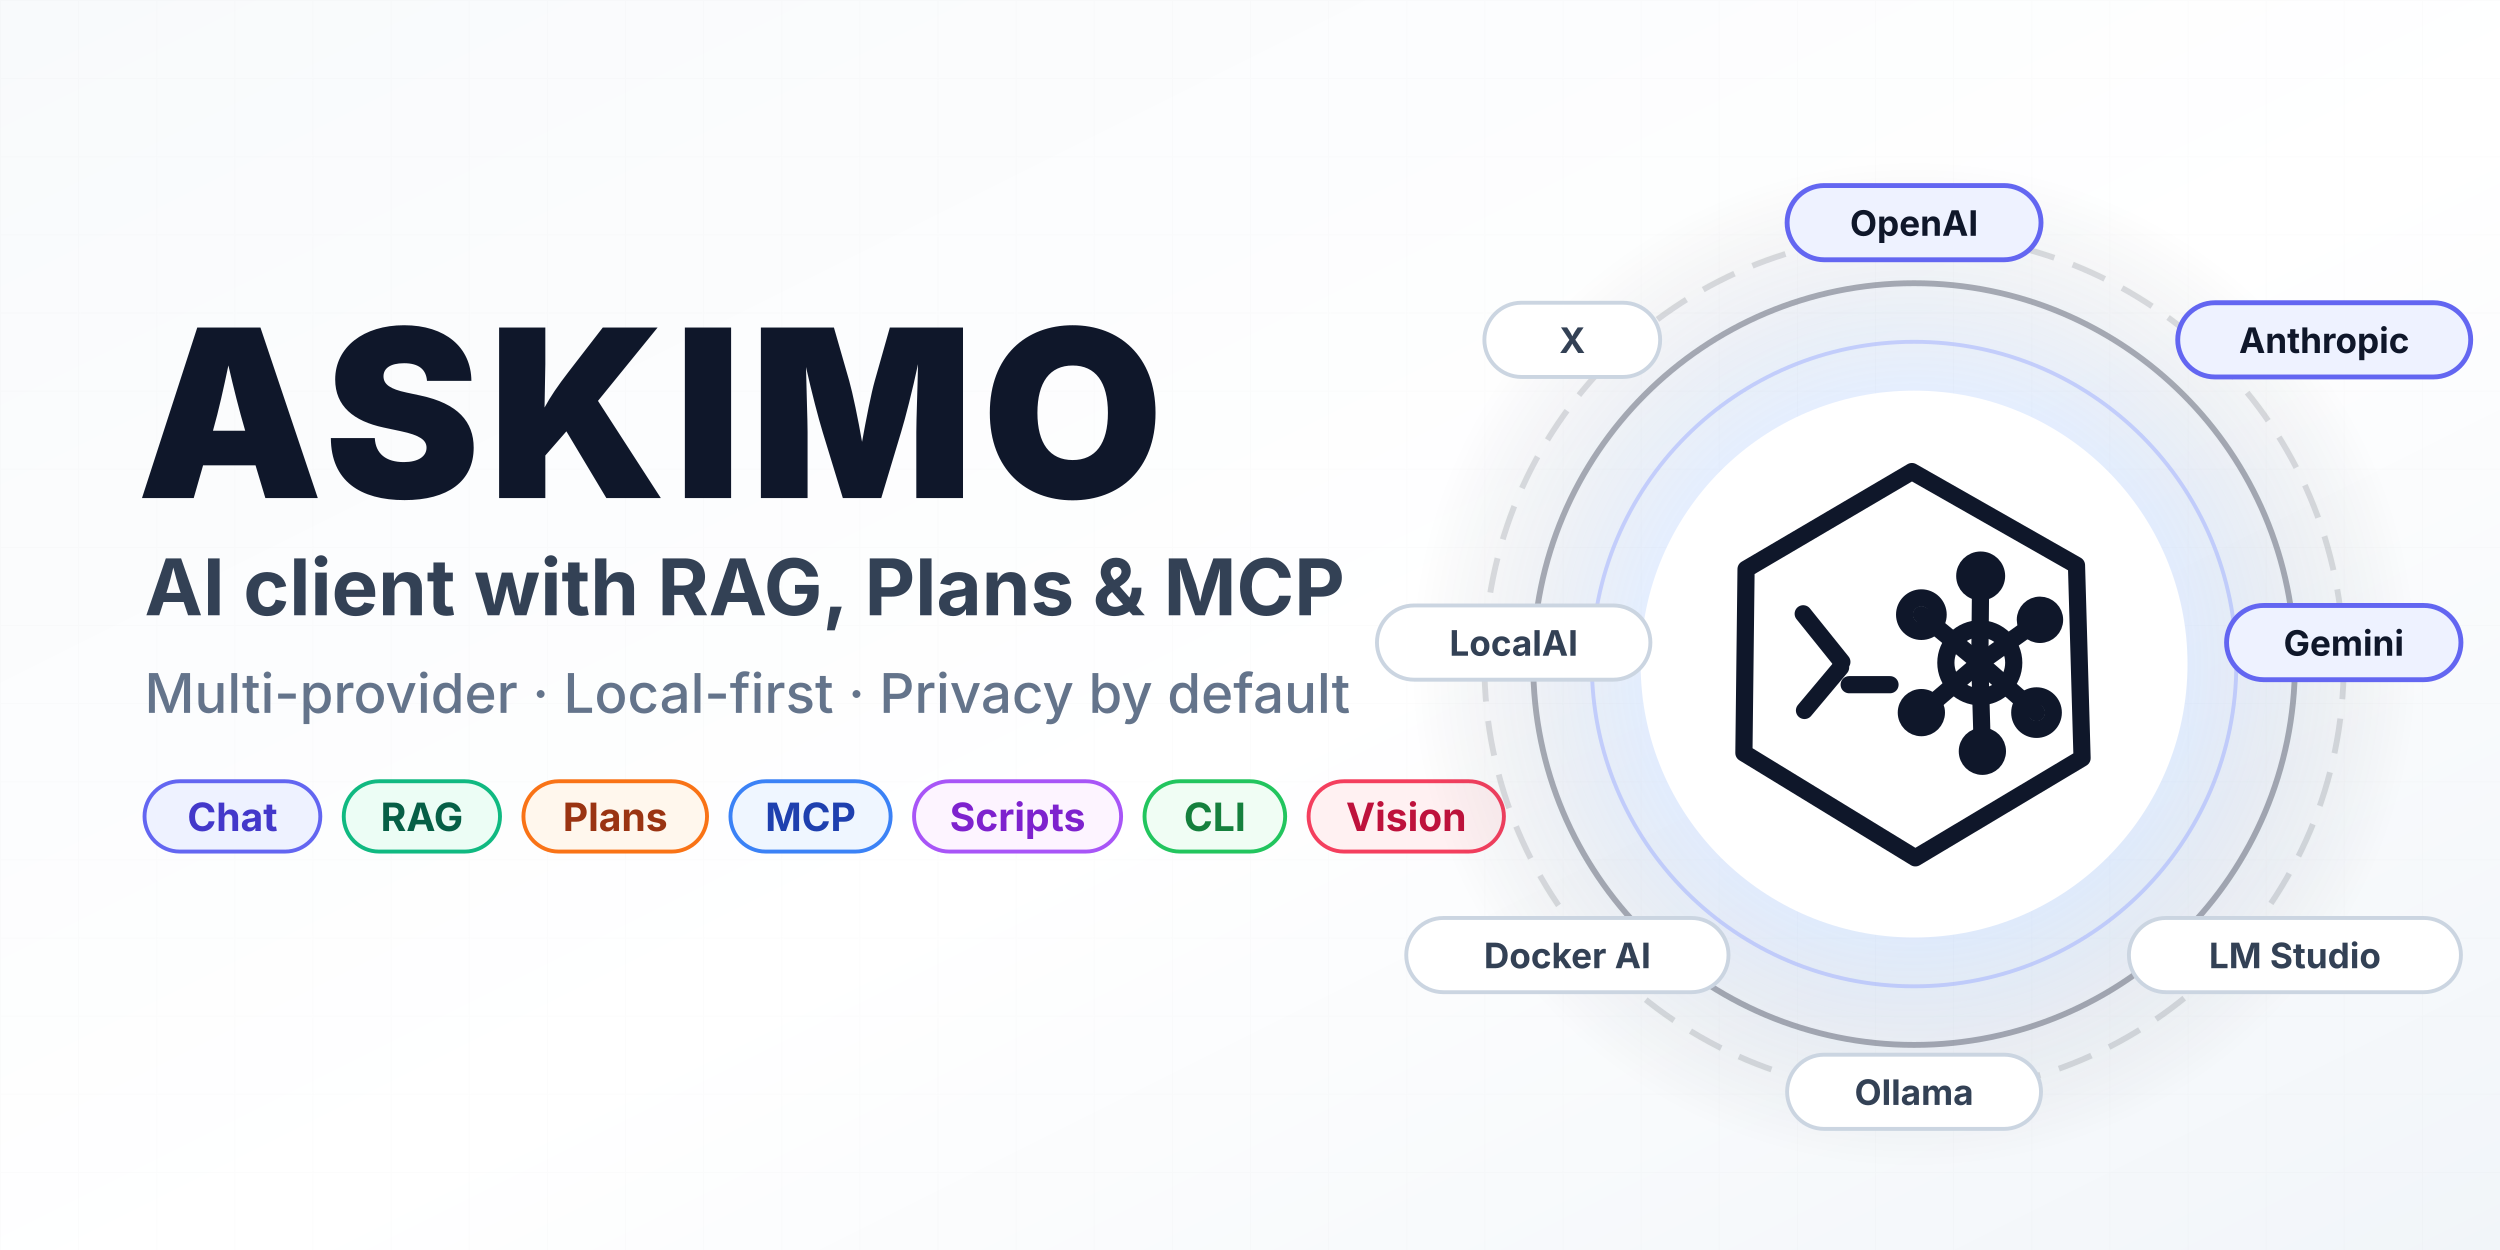
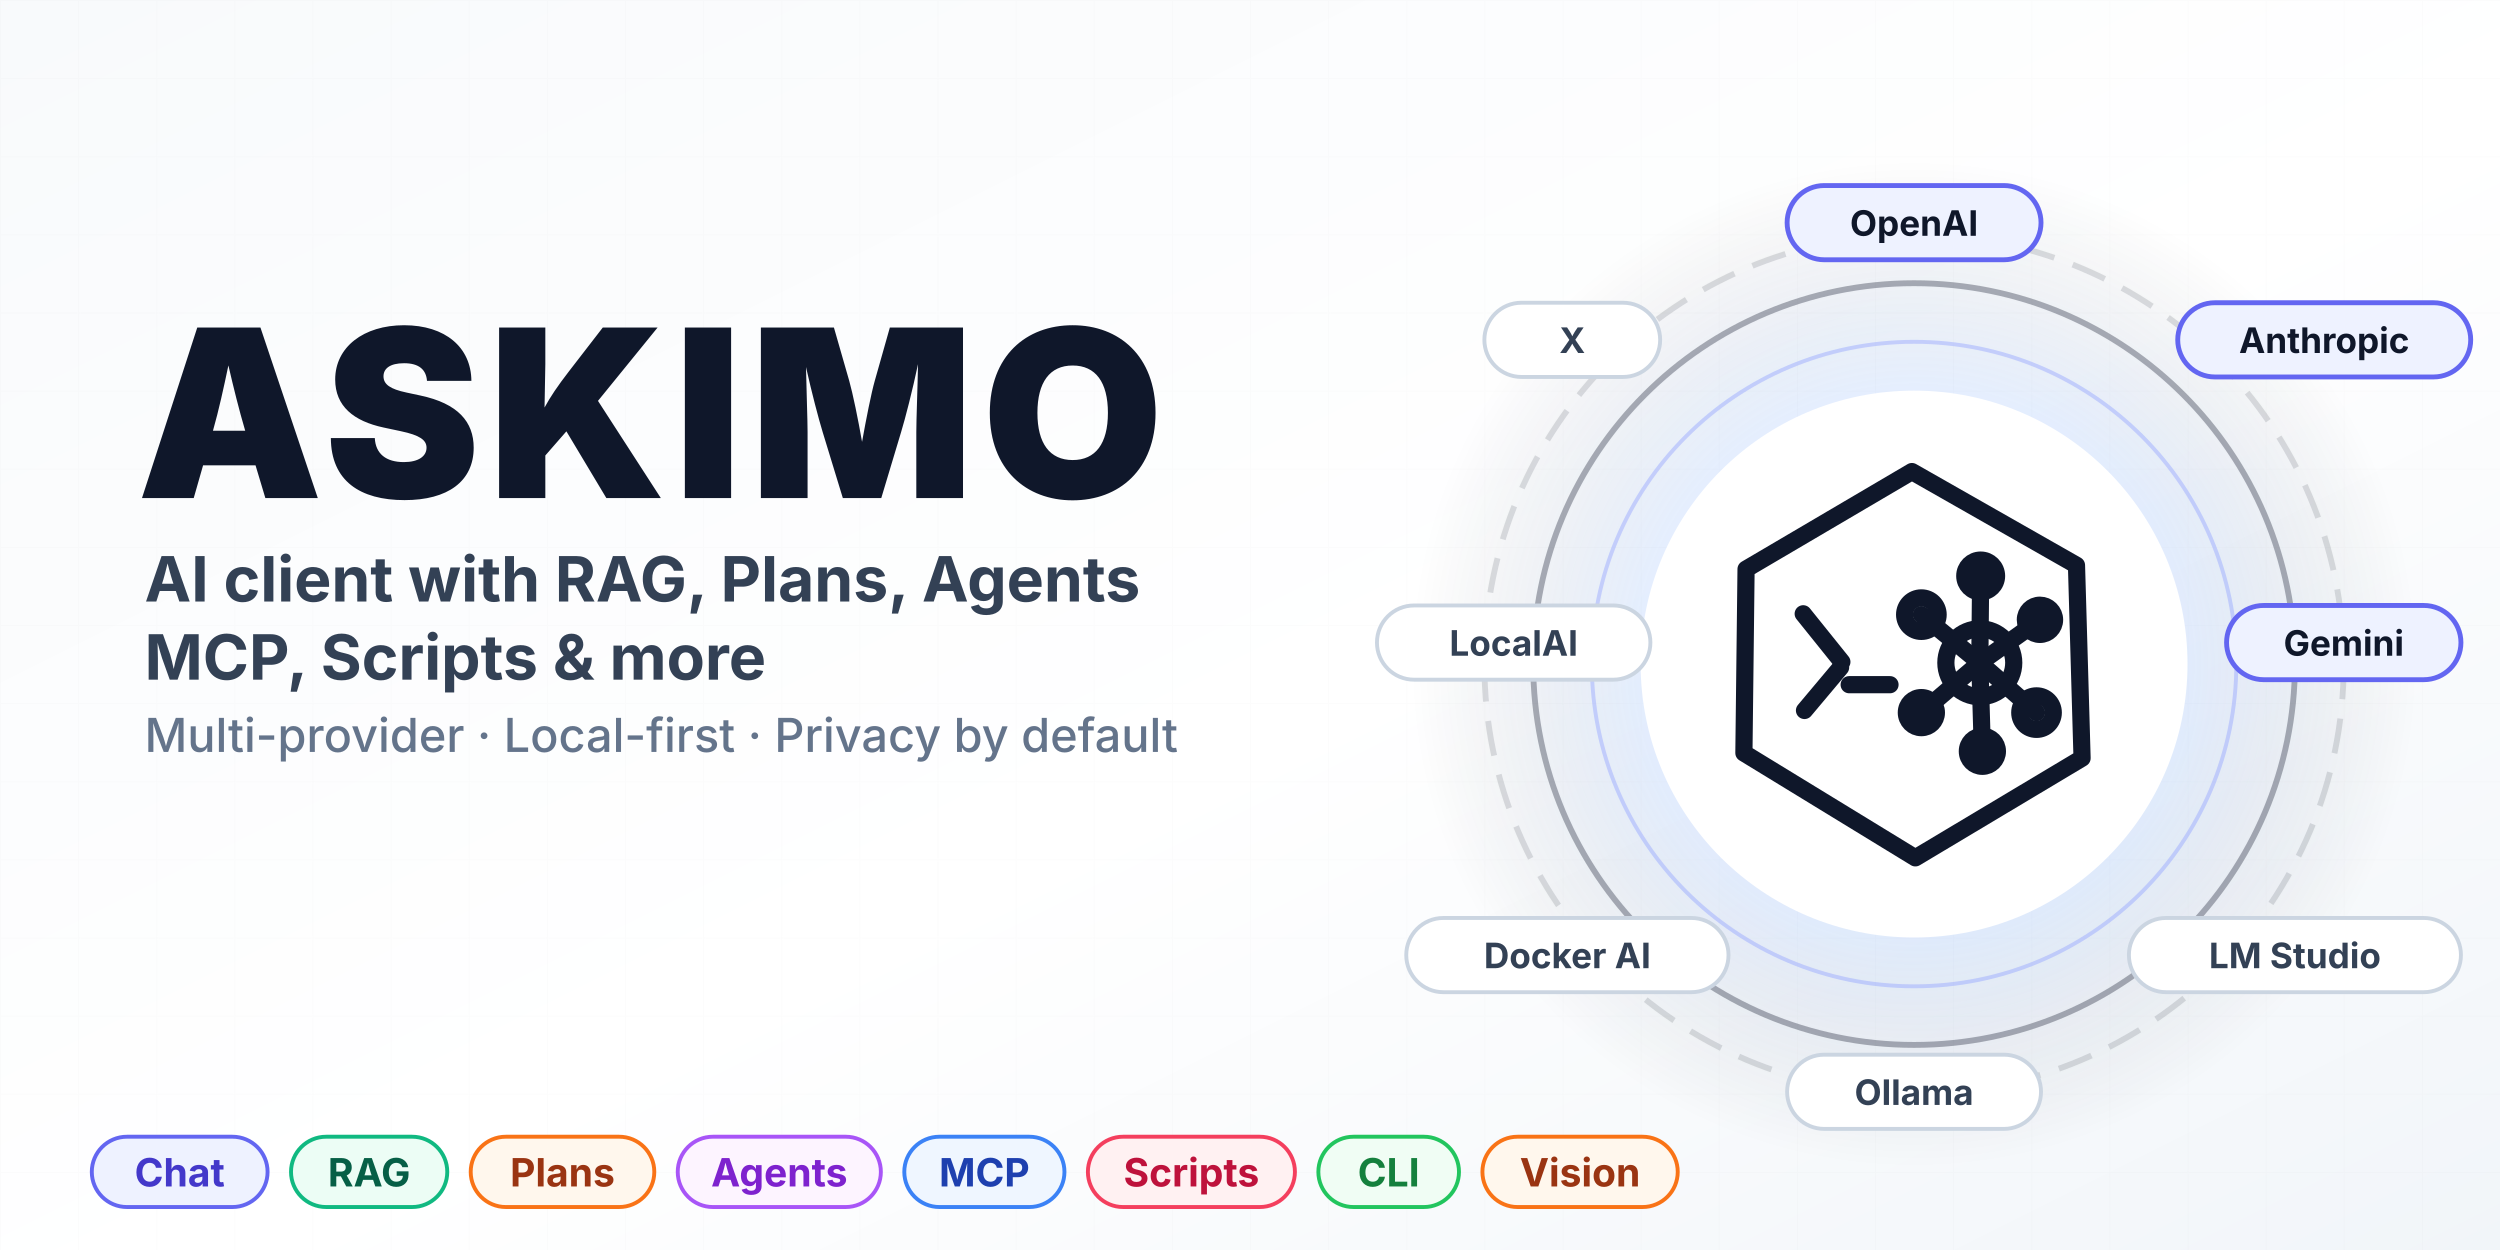
<svg xmlns="http://www.w3.org/2000/svg" width="1280" height="640" viewBox="0 0 1280 640">
  <defs>
    <linearGradient id="bg" x1="0" y1="0" x2="1" y2="1">
      <stop offset="0" stop-color="#F8FAFC" />
      <stop offset="0.55" stop-color="#FFFFFF" />
      <stop offset="1" stop-color="#F1F5F9" />
    </linearGradient>
    <pattern id="grid" width="40" height="40" patternUnits="userSpaceOnUse">
      <path d="M40 0H0V40" fill="none" stroke="#00000008" stroke-width="1" />
    </pattern>
    <radialGradient id="glow" cx="50%" cy="50%" r="50%">
      <stop offset="0" stop-color="#6366F133" />
      <stop offset="0.55" stop-color="#3B82F622" />
      <stop offset="1" stop-color="#00000000" />
    </radialGradient>
  </defs>
  <rect width="1280" height="640" fill="url(#bg)" />
  <rect width="1280" height="640" fill="url(#grid)" opacity="0.35" />
  <g font-family="Inter, SF Pro Display, -apple-system, BlinkMacSystemFont, Segoe UI, Arial, sans-serif">
    <text x="70" y="255" font-size="120" font-weight="900" fill="#0F172A" letter-spacing="4">
            ASKIMO
        </text>
-     <text x="74" y="315" font-size="40" font-weight="700" fill="#334155">
-             AI client with RAG, Plans &amp; MCP
+     <text x="74" y="308" font-size="32" font-weight="700" fill="#334155">
+             AI client with RAG, Plans, Agents
        </text>
-     <text x="74" y="365" font-size="28" font-weight="500" fill="#64748B">
+     <text x="74" y="348" font-size="32" font-weight="700" fill="#334155">
+             MCP, Scripts &amp; more
+         </text>
+     <text x="74" y="385" font-size="24" font-weight="500" fill="#64748B">
            Multi-provider · Local-first · Privacy by default
        </text>
  </g>
  <g font-family="Inter, SF Pro Display, Arial, sans-serif" font-size="20" font-weight="700" text-anchor="middle" dominant-baseline="middle">
-     <rect x="74" y="400" width="90" height="36" rx="18" fill="#EEF2FF" stroke="#6366F1" stroke-width="2" />
-     <text x="119" y="418" fill="#4338CA">Chat</text>
-     <rect x="176" y="400" width="80" height="36" rx="18" fill="#ECFDF5" stroke="#10B981" stroke-width="2" />
-     <text x="216" y="418" fill="#065F46">RAG</text>
-     <rect x="268" y="400" width="94" height="36" rx="18" fill="#FFF7ED" stroke="#F97316" stroke-width="2" />
-     <text x="315" y="418" fill="#9A3412">Plans</text>
-     <rect x="374" y="400" width="82" height="36" rx="18" fill="#EFF6FF" stroke="#3B82F6" stroke-width="2" />
-     <text x="415" y="418" fill="#1E40AF">MCP</text>
-     <rect x="468" y="400" width="106" height="36" rx="18" fill="#FDF4FF" stroke="#A855F7" stroke-width="2" />
-     <text x="521" y="418" fill="#7E22CE">Scripts</text>
-     <rect x="586" y="400" width="72" height="36" rx="18" fill="#F0FDF4" stroke="#22C55E" stroke-width="2" />
-     <text x="622" y="418" fill="#15803D">CLI</text>
-     <rect x="670" y="400" width="100" height="36" rx="18" fill="#FFF1F2" stroke="#F43F5E" stroke-width="2" />
-     <text x="720" y="418" fill="#BE123C">Vision</text>
+     <rect x="47" y="582" width="90" height="36" rx="18" fill="#EEF2FF" stroke="#6366F1" stroke-width="2" />
+     <text x="92" y="600" fill="#4338CA">Chat</text>
+     <rect x="149" y="582" width="80" height="36" rx="18" fill="#ECFDF5" stroke="#10B981" stroke-width="2" />
+     <text x="189" y="600" fill="#065F46">RAG</text>
+     <rect x="241" y="582" width="94" height="36" rx="18" fill="#FFF7ED" stroke="#F97316" stroke-width="2" />
+     <text x="288" y="600" fill="#9A3412">Plans</text>
+     <rect x="347" y="582" width="104" height="36" rx="18" fill="#FDF4FF" stroke="#A855F7" stroke-width="2" />
+     <text x="399" y="600" fill="#7E22CE">Agents</text>
+     <rect x="463" y="582" width="82" height="36" rx="18" fill="#EFF6FF" stroke="#3B82F6" stroke-width="2" />
+     <text x="504" y="600" fill="#1E40AF">MCP</text>
+     <rect x="557" y="582" width="106" height="36" rx="18" fill="#FFF1F2" stroke="#F43F5E" stroke-width="2" />
+     <text x="610" y="600" fill="#BE123C">Scripts</text>
+     <rect x="675" y="582" width="72" height="36" rx="18" fill="#F0FDF4" stroke="#22C55E" stroke-width="2" />
+     <text x="711" y="600" fill="#15803D">CLI</text>
+     <rect x="759" y="582" width="100" height="36" rx="18" fill="#FFF7ED" stroke="#F97316" stroke-width="2" />
+     <text x="809" y="600" fill="#9A3412">Vision</text>
  </g>
  <circle cx="980" cy="340" r="260" fill="url(#glow)" />
  <circle cx="980" cy="340" r="220" fill="none" stroke="#0F172A22" stroke-width="3" stroke-dasharray="18 10" />
  <circle cx="980" cy="340" r="195" fill="none" stroke="#0F172A55" stroke-width="3" />
  <circle cx="980" cy="340" r="165" fill="none" stroke="#8B9CFF66" stroke-width="2" />
  <circle cx="980" cy="340" r="140" fill="#FFFFFF" />
  <g font-family="Inter, SF Pro Display, Arial" font-size="18" font-weight="750" text-anchor="middle" dominant-baseline="middle">
    <g>
      <rect x="915" y="95" width="130" height="38" rx="19" fill="#EEF2FF" stroke="#6366F1" stroke-width="2.5" />
      <text x="980" y="114" fill="#0F172A">OpenAI</text>
    </g>
    <g>
      <rect x="1115" y="155" width="150" height="38" rx="19" fill="#EEF2FF" stroke="#6366F1" stroke-width="2.5" />
      <text x="1190" y="174" fill="#0F172A">Anthropic</text>
    </g>
    <g>
      <rect x="1140" y="310" width="120" height="38" rx="19" fill="#EEF2FF" stroke="#6366F1" stroke-width="2.5" />
      <text x="1200" y="329" fill="#0F172A">Gemini</text>
    </g>
    <g>
      <rect x="1090" y="470" width="170" height="38" rx="19" fill="#FFFFFF" stroke="#CBD5E1" stroke-width="2" />
      <text x="1175" y="489" fill="#334155">LM Studio</text>
    </g>
    <g>
      <rect x="915" y="540" width="130" height="38" rx="19" fill="#FFFFFF" stroke="#CBD5E1" stroke-width="2" />
      <text x="980" y="559" fill="#334155">Ollama</text>
    </g>
    <g>
      <rect x="720" y="470" width="165" height="38" rx="19" fill="#FFFFFF" stroke="#CBD5E1" stroke-width="2" />
      <text x="802.5" y="489" fill="#334155">Docker AI</text>
    </g>
    <g>
      <rect x="705" y="310" width="140" height="38" rx="19" fill="#FFFFFF" stroke="#CBD5E1" stroke-width="2" />
      <text x="775" y="329" fill="#334155">LocalAI</text>
    </g>
    <g>
      <rect x="760" y="155" width="90" height="38" rx="19" fill="#FFFFFF" stroke="#CBD5E1" stroke-width="2" />
      <text x="805" y="174" fill="#334155">X</text>
    </g>
  </g>
  <g transform="translate(867.36 227.36) scale(0.22)" fill="none" stroke="#0F172A" stroke-width="40" stroke-linecap="round" stroke-linejoin="round">
    <polygon points="121,291 507,64 890,282 903,731 515,963 116,719" />
    <path d="M254 395 L344 507" />
    <path d="M257 620 L341 520" />
    <path d="M361 560 L456 560" />
    <circle cx="665" cy="509" r="79" />
    <circle cx="529" cy="397" r="39" />
    <path d="M665 509 L529 397" />
    <circle cx="797" cy="625" r="39" />
    <path d="M665 509 L797 625" />
    <circle cx="667" cy="307" r="37" />
    <path d="M665 509 L667 307" />
    <circle cx="529" cy="625" r="35" />
    <path d="M665 509 L529 625" />
    <circle cx="671" cy="715" r="35" />
    <path d="M665 509 L671 715" />
    <circle cx="805" cy="409" r="34" />
    <path d="M665 509 L805 409" />
  </g>
</svg>
